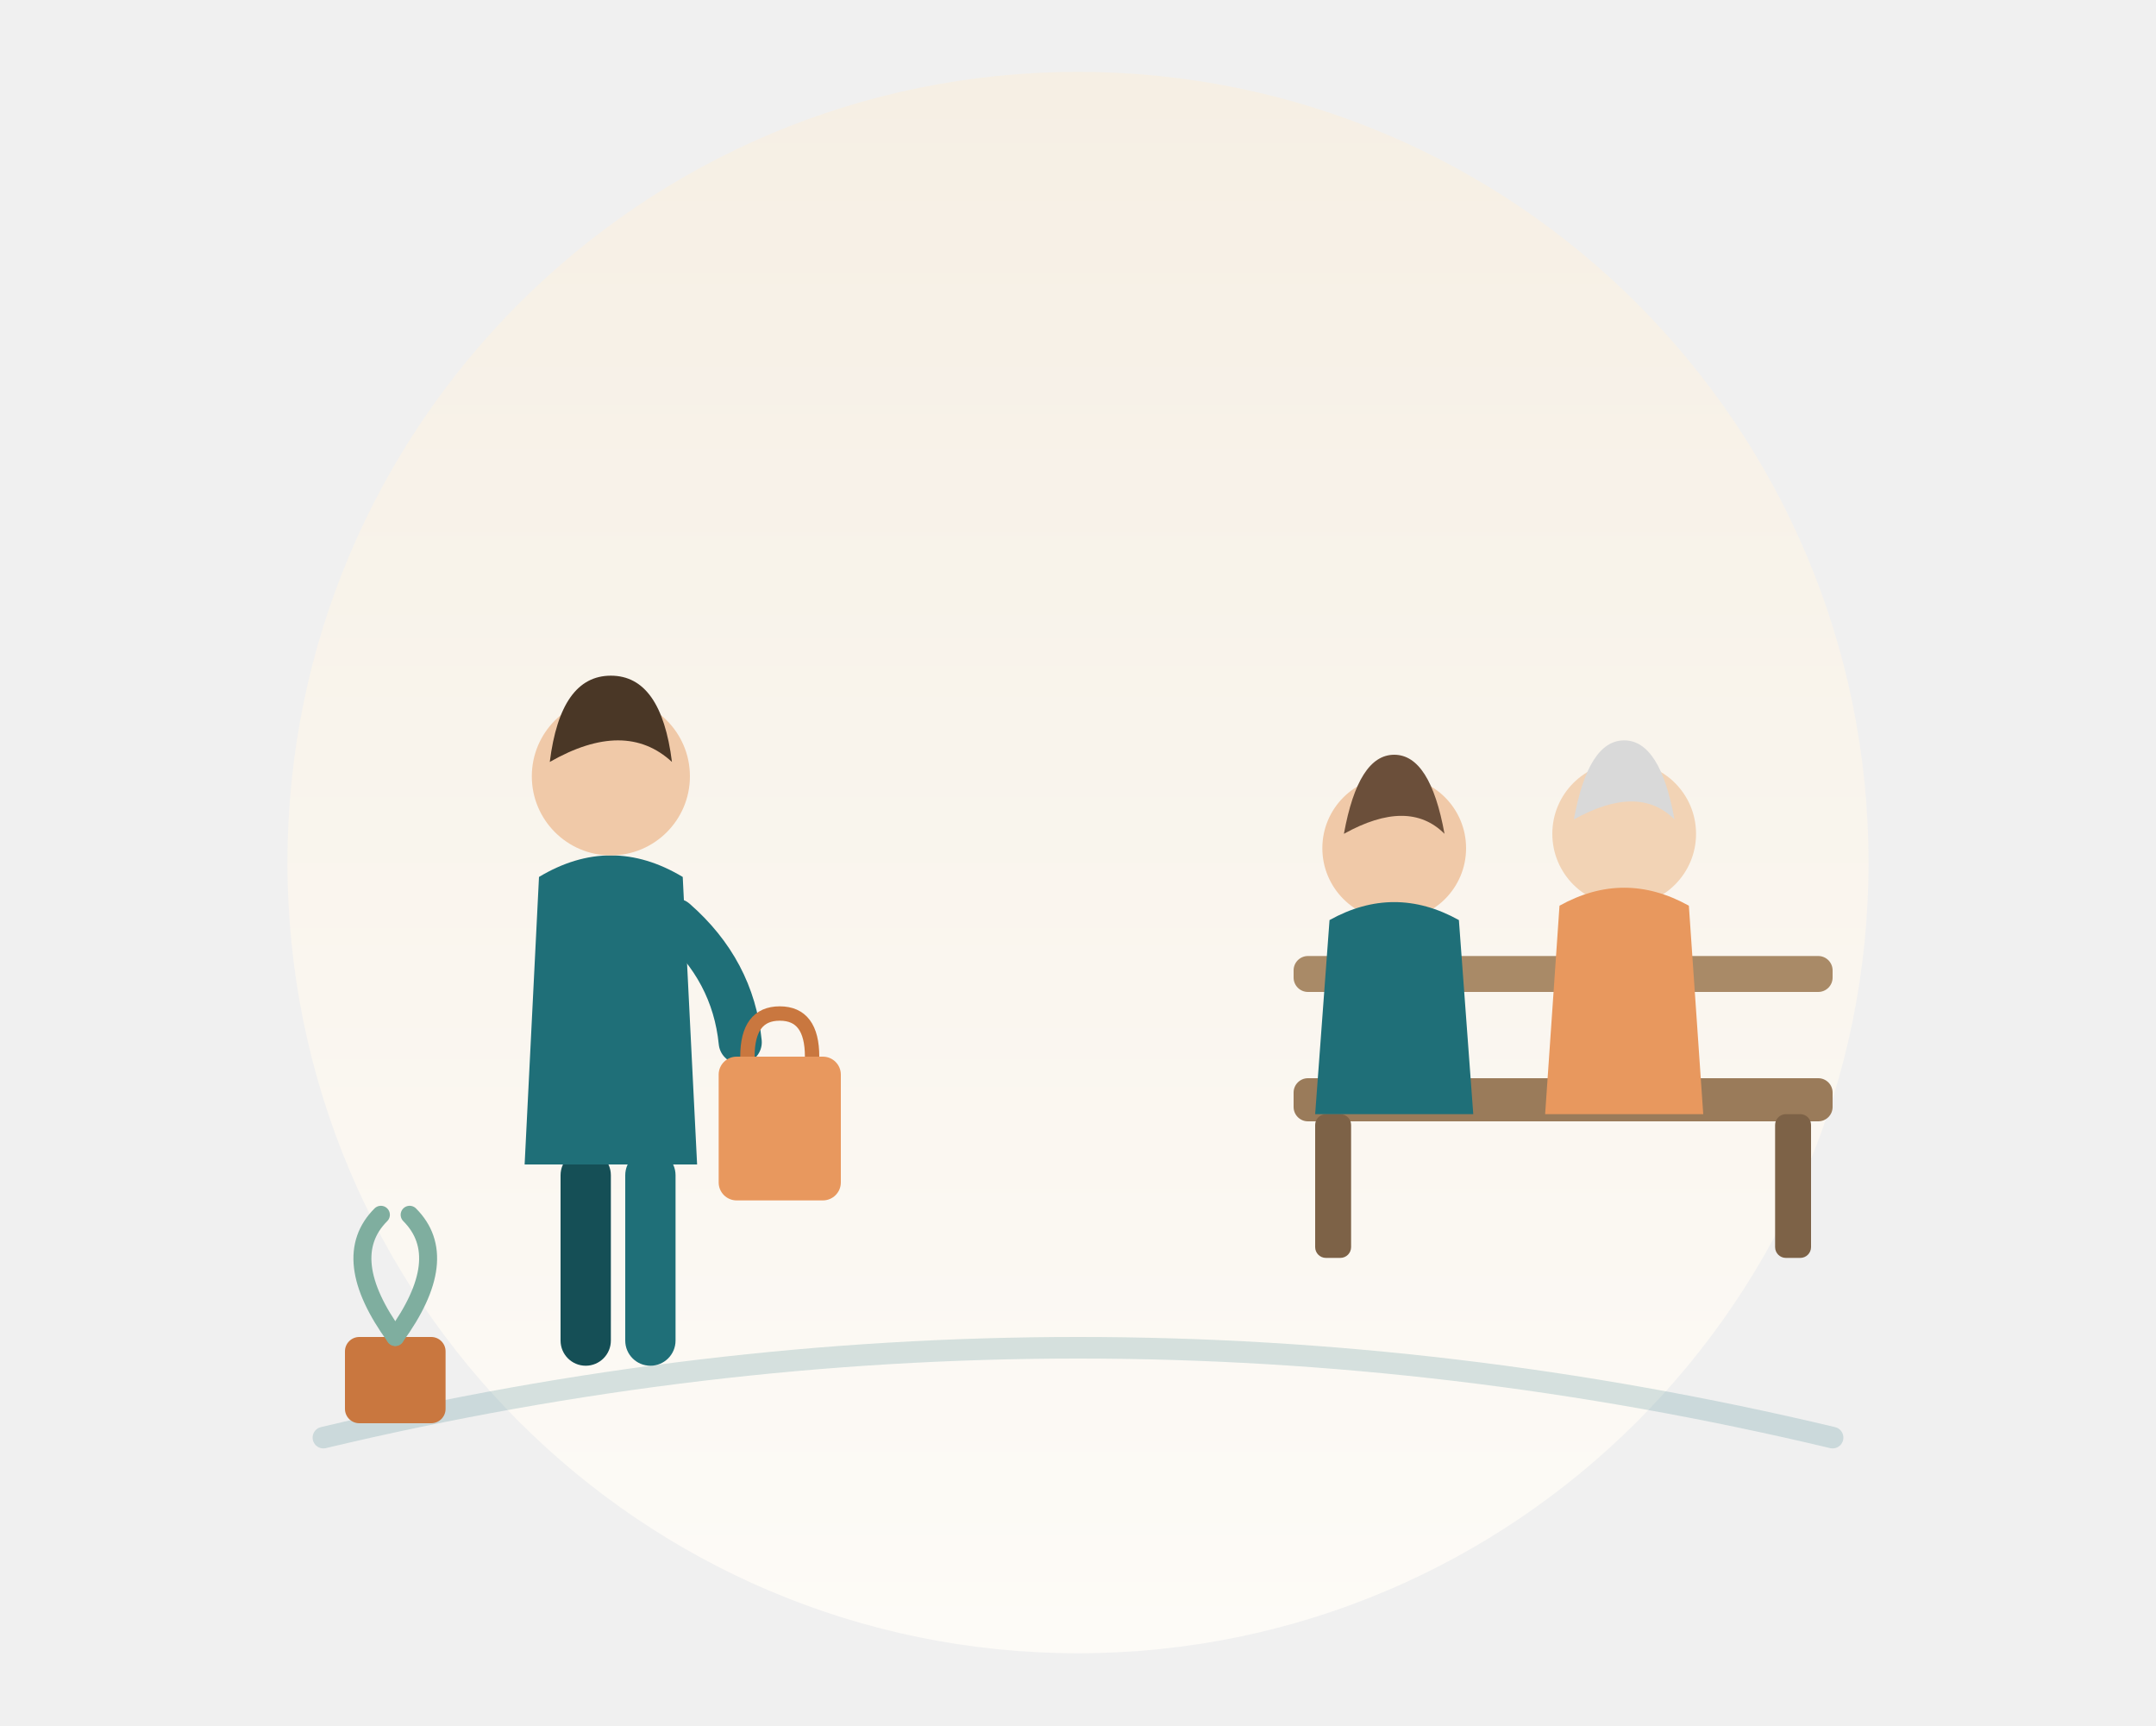
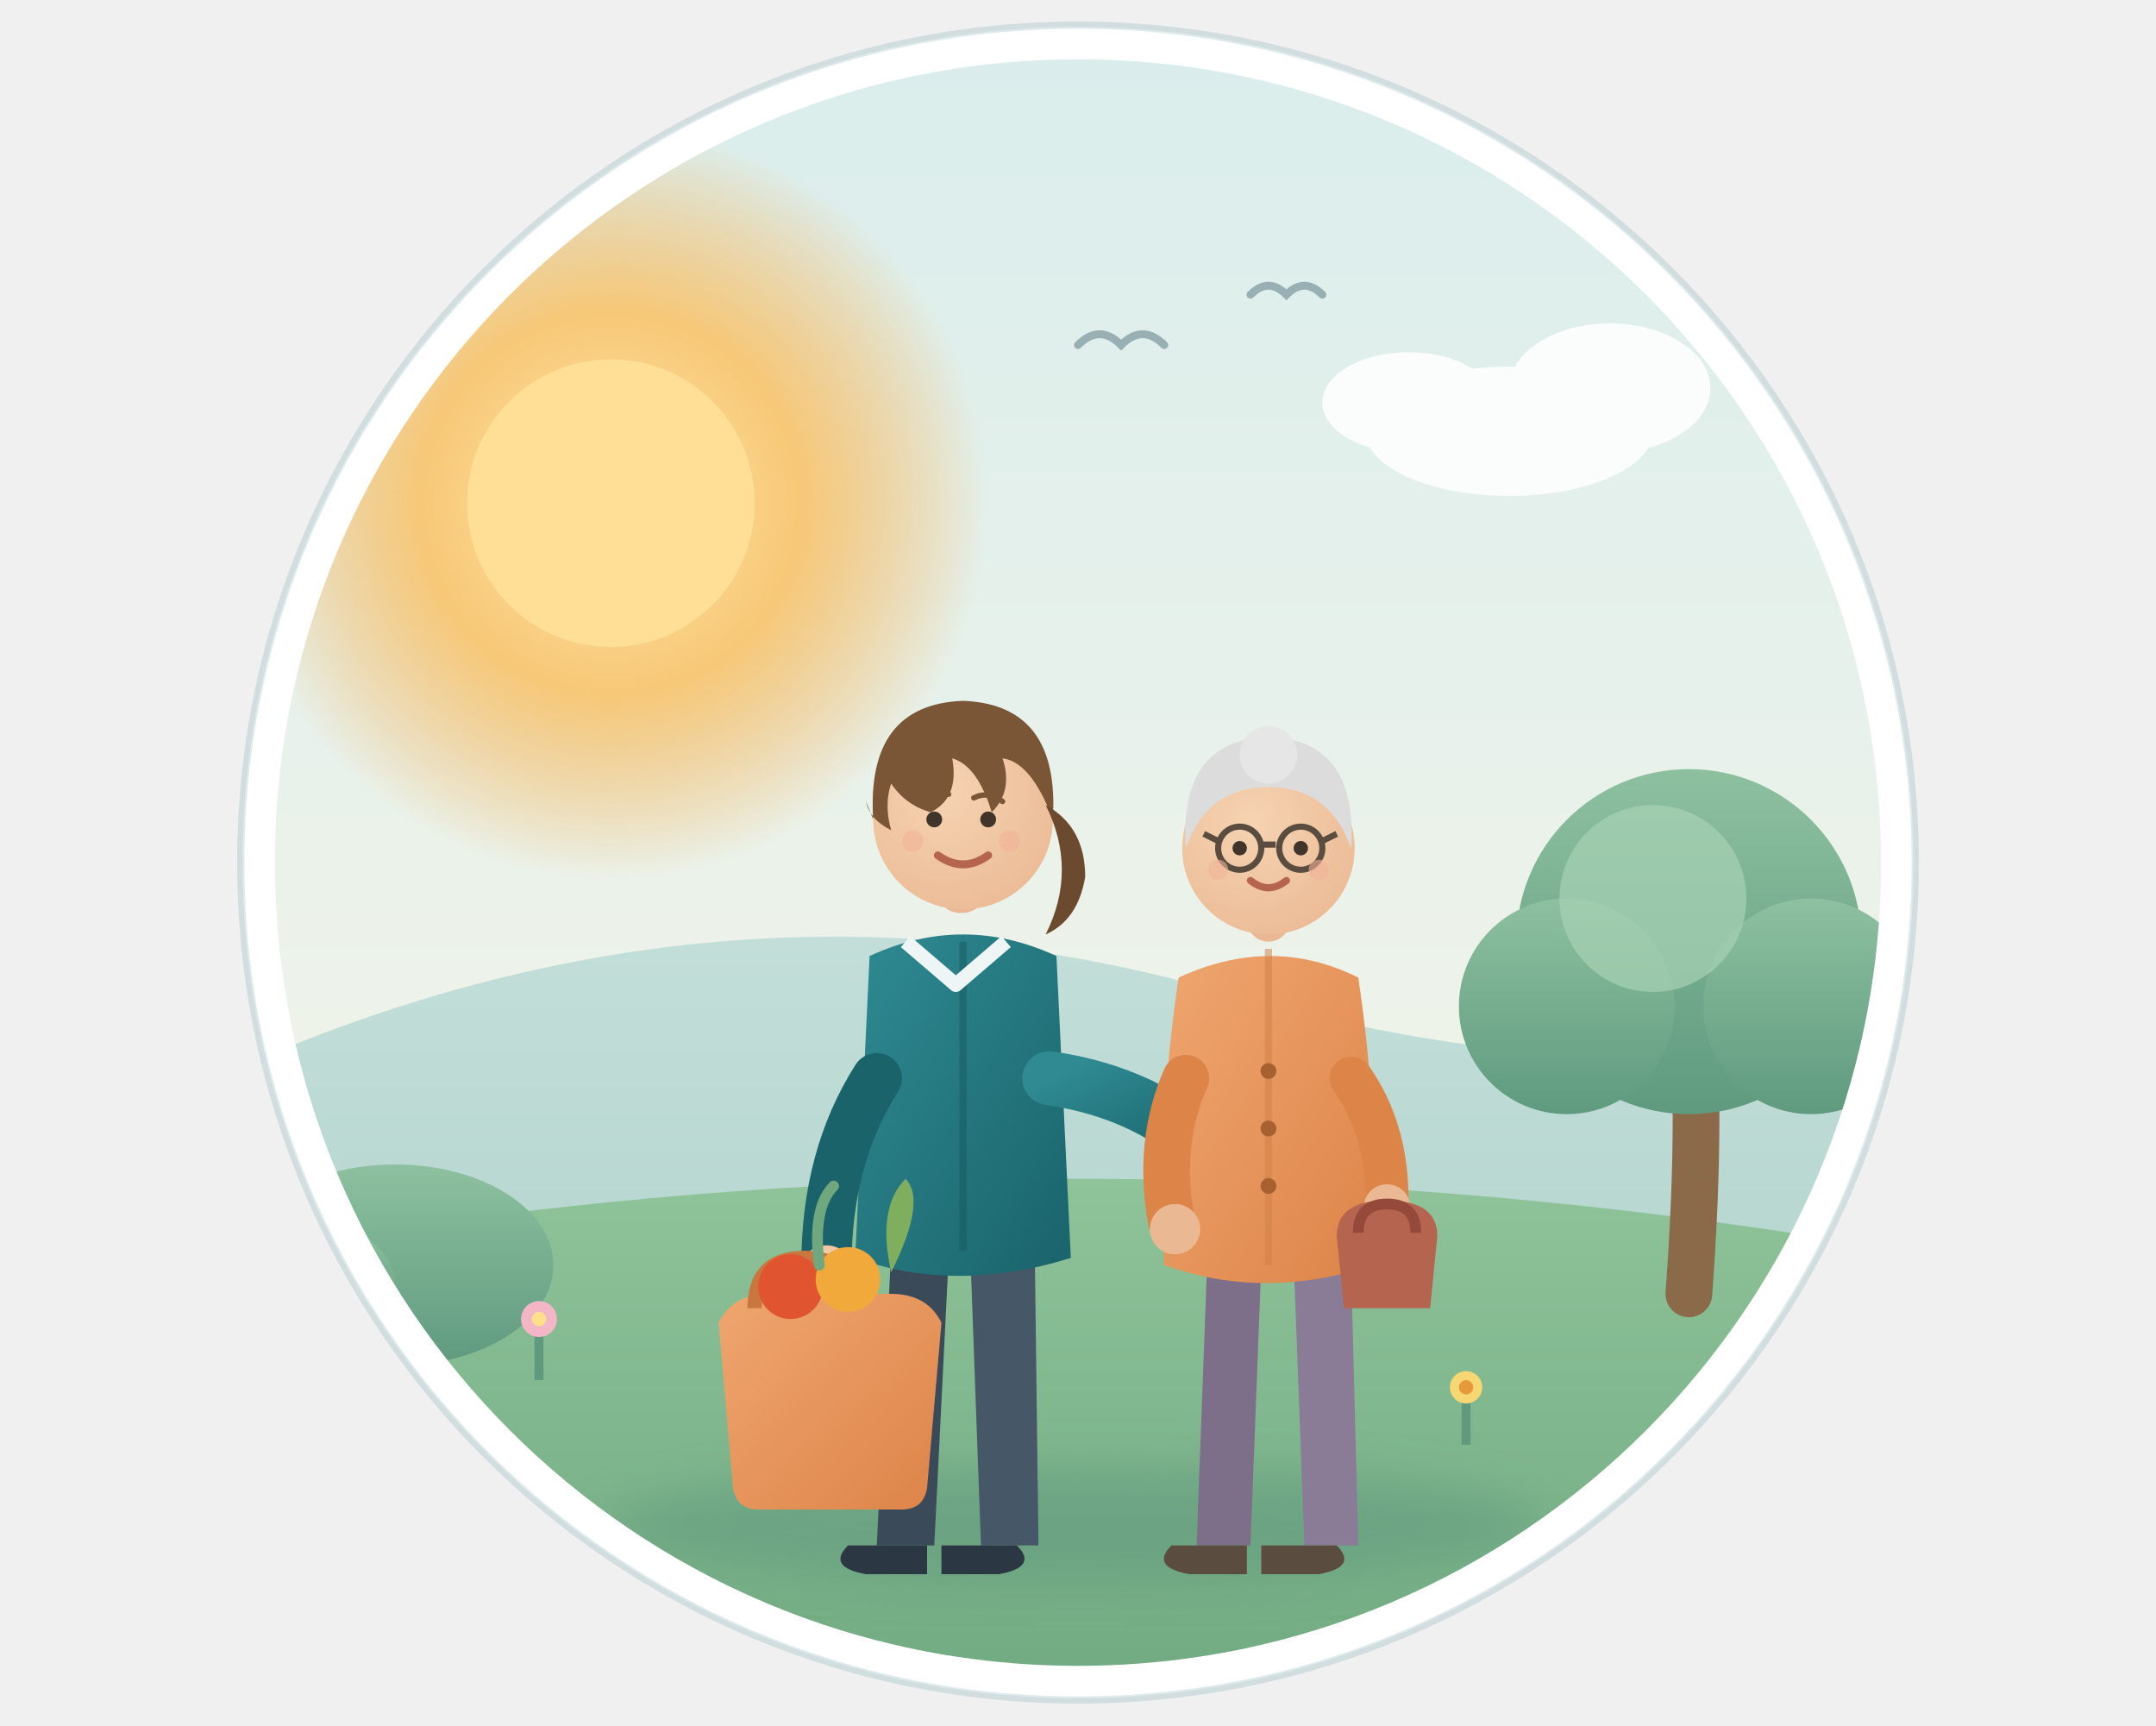
- <svg xmlns="http://www.w3.org/2000/svg" viewBox="0 0 600 480" role="img" aria-label="Unterstützung im Alltag: Einkaufen, Spaziergang und Zeit zu zweit">
+ <svg xmlns="http://www.w3.org/2000/svg" viewBox="0 0 600 480" role="img" aria-label="Betreuerin und Seniorin sitzen gemeinsam auf einer Parkbank mit Tee und Einkaufstasche">
  <defs>
-     <linearGradient id="bg3" x1="0" y1="0" x2="0" y2="1">
-       <stop offset="0" stop-color="#f6efe4" />
-       <stop offset="1" stop-color="#fdfbf7" />
+     <linearGradient id="l-sky" x1="0" y1="0" x2="0" y2="1">
+       <stop offset="0" stop-color="#d9edec" />
+       <stop offset="0.6" stop-color="#eef3ea" />
+       <stop offset="1" stop-color="#f7efe1" />
    </linearGradient>
+     <radialGradient id="l-sun" cx="0.5" cy="0.5" r="0.5">
+       <stop offset="0" stop-color="#ffe8b0" />
+       <stop offset="0.5" stop-color="#f7c877" />
+       <stop offset="1" stop-color="#f3b45e" stop-opacity="0" />
+     </radialGradient>
+     <linearGradient id="l-hill" x1="0" y1="0" x2="0" y2="1">
+       <stop offset="0" stop-color="#c3ded9" />
+       <stop offset="1" stop-color="#a6cdc2" />
+     </linearGradient>
+     <linearGradient id="l-grass" x1="0" y1="0" x2="0" y2="1">
+       <stop offset="0" stop-color="#8fc39a" />
+       <stop offset="1" stop-color="#6fa87f" />
+     </linearGradient>
+     <linearGradient id="l-foliage" x1="0" y1="0" x2="0" y2="1">
+       <stop offset="0" stop-color="#8dc09f" />
+       <stop offset="1" stop-color="#5f9a7f" />
+     </linearGradient>
+     <linearGradient id="l-wood" x1="0" y1="0" x2="0" y2="1">
+       <stop offset="0" stop-color="#b58a5f" />
+       <stop offset="1" stop-color="#98704a" />
+     </linearGradient>
+     <linearGradient id="l-teal" x1="0" y1="0" x2="1" y2="1">
+       <stop offset="0" stop-color="#2f8a92" />
+       <stop offset="1" stop-color="#1a636b" />
+     </linearGradient>
+     <linearGradient id="l-terra" x1="0" y1="0" x2="1" y2="1">
+       <stop offset="0" stop-color="#efa66f" />
+       <stop offset="1" stop-color="#dd8449" />
+     </linearGradient>
+     <radialGradient id="l-skin" cx="0.4" cy="0.35" r="0.8">
+       <stop offset="0" stop-color="#f6d3b2" />
+       <stop offset="1" stop-color="#eab892" />
+     </radialGradient>
+     <filter id="l-soft" x="-40%" y="-40%" width="180%" height="180%">
+       <feGaussianBlur stdDeviation="6" />
+     </filter>
+     <clipPath id="l-circle">
+       <circle cx="300" cy="240" r="228" />
+     </clipPath>
  </defs>
-   <circle cx="300" cy="240" r="220" fill="url(#bg3)" />
-   <path d="M90 400 Q300 350 510 400" fill="none" stroke="#1f6f78" stroke-width="6" opacity="0.18" stroke-linecap="round" />
-   <g transform="translate(360 300)">
-     <rect x="0" y="0" width="150" height="12" rx="4" fill="#9a7b5a" />
-     <rect x="0" y="-34" width="150" height="10" rx="4" fill="#a98a67" />
-     <rect x="6" y="10" width="10" height="40" rx="3" fill="#7d6247" />
-     <rect x="134" y="10" width="10" height="40" rx="3" fill="#7d6247" />
-   </g>
-   <g transform="translate(388 236)">
-     <circle cx="0" cy="0" r="20" fill="#f0c9a8" />
-     <path d="M-18 20 Q0 10 18 20 L22 74 L-22 74 Z" fill="#1f6f78" />
-     <path d="M-14 -4 Q-10 -26 0 -26 Q10 -26 14 -4 Q4 -14 -14 -4Z" fill="#6b4f3a" />
-   </g>
-   <g transform="translate(452 232)">
-     <circle cx="0" cy="0" r="20" fill="#f2d3b5" />
-     <path d="M-18 20 Q0 10 18 20 L22 78 L-22 78 Z" fill="#e8985e" />
-     <path d="M-14 -4 Q-10 -26 0 -26 Q10 -26 14 -4 Q4 -14 -14 -4Z" fill="#d9d9d9" />
-   </g>
-   <g transform="translate(170 250)">
-     <rect x="-14" y="70" width="14" height="60" rx="7" fill="#154f56" />
-     <rect x="4" y="70" width="14" height="60" rx="7" fill="#1f6f78" />
-     <path d="M-20 -6 Q0 -18 20 -6 L24 74 L-24 74 Z" fill="#1f6f78" />
-     <circle cx="0" cy="-34" r="22" fill="#f0c9a8" />
-     <path d="M-17 -38 Q-14 -62 0 -62 Q14 -62 17 -38 Q4 -50 -17 -38Z" fill="#4a3726" />
-     <path d="M18 6 Q34 20 36 40" stroke="#1f6f78" stroke-width="12" stroke-linecap="round" fill="none" />
-     <g transform="translate(30 44)">
-       <rect x="0" y="0" width="34" height="40" rx="5" fill="#e8985e" />
-       <path d="M8 0 Q8 -12 17 -12 Q26 -12 26 0" stroke="#c9773f" stroke-width="4" fill="none" />
+   <g clip-path="url(#l-circle)">
+     <rect x="60" y="0" width="480" height="480" fill="url(#l-sky)" />
+     <circle cx="170" cy="140" r="105" fill="url(#l-sun)" />
+     <circle cx="170" cy="140" r="40" fill="#ffdf95" />
+     <g fill="#ffffff" opacity="0.85">
+       <ellipse cx="420" cy="120" rx="40" ry="18" />
+       <ellipse cx="448" cy="108" rx="28" ry="18" />
+       <ellipse cx="392" cy="112" rx="24" ry="14" />
+     </g>
+     <g stroke="#5c7c86" stroke-width="2.2" fill="none" stroke-linecap="round" opacity="0.55">
+       <path d="M300 96 q6 -6 12 0 q6 -6 12 0" />
+       <path d="M348 82 q5 -5 10 0 q5 -5 10 0" />
+     </g>
+     <path d="M60 300 Q200 236 340 276 Q460 310 540 280 L540 480 L60 480 Z" fill="url(#l-hill)" />
+     <path d="M60 350 Q300 306 540 350 L540 480 L60 480 Z" fill="url(#l-grass)" />
+     <g>
+       <path d="M470 360 q4 -54 0 -88" stroke="#8a6a49" stroke-width="13" fill="none" stroke-linecap="round" />
+       <circle cx="470" cy="262" r="48" fill="url(#l-foliage)" />
+       <circle cx="436" cy="280" r="30" fill="url(#l-foliage)" />
+       <circle cx="504" cy="280" r="30" fill="url(#l-foliage)" />
+       <circle cx="460" cy="250" r="26" fill="#a7d2b4" opacity="0.7" />
+     </g>
+     <g fill="url(#l-foliage)">
+       <ellipse cx="110" cy="352" rx="44" ry="28" />
+       <ellipse cx="82" cy="358" rx="28" ry="20" />
+     </g>
+     <g>
+       <g transform="translate(150 384)">
+         <line x1="0" y1="0" x2="0" y2="-15" stroke="#5f9a7f" stroke-width="2.5" />
+         <circle cx="0" cy="-17" r="5" fill="#f2b6c6" />
+         <circle cx="0" cy="-17" r="2" fill="#ffe08a" />
+       </g>
+       <g transform="translate(408 402)">
+         <line x1="0" y1="0" x2="0" y2="-14" stroke="#5f9a7f" stroke-width="2.5" />
+         <circle cx="0" cy="-16" r="4.5" fill="#f7d774" />
+         <circle cx="0" cy="-16" r="2" fill="#e79a3c" />
+       </g>
+     </g>
+     <ellipse cx="300" cy="424" rx="130" ry="16" fill="#3f7a6f" opacity="0.25" filter="url(#l-soft)" />
+     <g>
+       <path d="M248 348 l-4 82 h16 l4 -80 Z" fill="#3a4a58" />
+       <path d="M270 348 l3 82 h16 l-1 -80 Z" fill="#465767" />
+       <path d="M236 430 q-6 6 5 8 h17 v-8 Z" fill="#2b3742" />
+       <path d="M283 430 q6 6 -5 8 h-16 v-8 Z" fill="#2b3742" />
+       <path d="M242 266 q26 -12 52 0 l4 84 q-32 10 -60 0 Z" fill="url(#l-teal)" />
+       <path d="M268 262 v86" stroke="#16545c" stroke-width="2" opacity="0.45" />
+       <path d="M252 262 l14 12 l14 -12" fill="none" stroke="#eef6f5" stroke-width="4" stroke-linejoin="round" />
+       <path d="M292 300 q28 4 46 22" stroke="url(#l-teal)" stroke-width="15" fill="none" stroke-linecap="round" />
+       <circle cx="338" cy="322" r="8" fill="url(#l-skin)" />
+       <path d="M244 300 q-14 22 -14 52" stroke="#1a636b" stroke-width="14" fill="none" stroke-linecap="round" />
+       <circle cx="230" cy="354" r="7.5" fill="url(#l-skin)" />
+       <rect x="261" y="240" width="13" height="14" rx="6" fill="#eab892" />
+       <circle cx="268" cy="228" r="25" fill="url(#l-skin)" />
+       <path d="M243 228 q-2 -32 25 -33 q27 1 25 33 q-6 -16 -14 -17 q3 9 -3 15 q-4 -13 -11 -15 q2 11 -6 15 q-7 -2 -11 -8 q-2 6 0 13 q-6 -3 -7 -8 Z" fill="#7a5636" />
+       <path d="M291 224 q9 18 0 36 q9 -4 11 -16 q0 -14 -11 -20 Z" fill="#6b4a2f" />
+       <circle cx="260" cy="228" r="2.2" fill="#41352b" />
+       <circle cx="275" cy="228" r="2.2" fill="#41352b" />
+       <path d="M256 222 q4 -3 8 -1 M271 222 q4 -2 8 1" stroke="#7a5636" stroke-width="1.5" fill="none" stroke-linecap="round" />
+       <path d="M261 238 q7 5 14 0" fill="none" stroke="#b5654f" stroke-width="2.2" stroke-linecap="round" />
+       <circle cx="254" cy="234" r="3" fill="#f2b39a" opacity="0.6" />
+       <circle cx="281" cy="234" r="3" fill="#f2b39a" opacity="0.6" />
+     </g>
+     <g>
+       <path d="M336 350 l-3 80 h15 l3 -78 Z" fill="#7d6f8a" />
+       <path d="M360 350 l3 80 h15 l-2 -78 Z" fill="#8a7c96" />
+       <path d="M326 430 q-6 6 5 8 h16 v-8 Z" fill="#5a4d3f" />
+       <path d="M372 430 q6 6 -5 8 h-16 v-8 Z" fill="#5a4d3f" />
+       <path d="M328 272 q26 -12 50 0 q6 40 4 80 q-30 10 -58 0 q-2 -40 4 -80 Z" fill="url(#l-terra)" />
+       <path d="M353 264 v88" stroke="#cf7f45" stroke-width="2" opacity="0.5" />
+       <circle cx="353" cy="298" r="2.2" fill="#a7602f" />
+       <circle cx="353" cy="314" r="2.2" fill="#a7602f" />
+       <circle cx="353" cy="330" r="2.2" fill="#a7602f" />
+       <path d="M330 300 q-8 18 -4 40" stroke="#dd8449" stroke-width="13" fill="none" stroke-linecap="round" />
+       <circle cx="327" cy="342" r="7" fill="#eab892" />
+       <path d="M376 300 q10 14 10 34" stroke="#dd8449" stroke-width="12" fill="none" stroke-linecap="round" />
+       <circle cx="386" cy="336" r="6.5" fill="#eab892" />
+       <g transform="translate(386 344)">
+         <path d="M-14 0 q0 -10 14 -10 q14 0 14 10 l-2 20 h-24 Z" fill="#b5654f" />
+         <path d="M-8 -1 q0 -8 8 -8 q8 0 8 8" fill="none" stroke="#94493a" stroke-width="3" />
+       </g>
+       <rect x="347" y="248" width="12" height="14" rx="6" fill="#eab892" />
+       <circle cx="353" cy="236" r="24" fill="url(#l-skin)" />
+       <path d="M330 236 q-2 -30 23 -31 q25 1 23 31 q-6 -17 -23 -17 q-17 0 -23 17 Z" fill="#dcdcdc" />
+       <circle cx="353" cy="210" r="8" fill="#e6e6e6" />
+       <g stroke="#5a4d3f" stroke-width="1.7" fill="none">
+         <circle cx="345" cy="236" r="6" />
+         <circle cx="362" cy="236" r="6" />
+         <path d="M351 235 h4" />
+         <path d="M339 234 l-4 -2 M368 234 l4 -2" />
+       </g>
+       <circle cx="345" cy="236" r="2" fill="#41352b" />
+       <circle cx="362" cy="236" r="2" fill="#41352b" />
+       <path d="M348 245 q5 4 10 0" fill="none" stroke="#b5654f" stroke-width="2" stroke-linecap="round" />
+       <circle cx="339" cy="242" r="2.8" fill="#f2b39a" opacity="0.6" />
+       <circle cx="367" cy="242" r="2.8" fill="#f2b39a" opacity="0.6" />
+     </g>
+     <g transform="translate(200 360)">
+       <path d="M0 8 q4 -8 14 -8 h34 q10 0 14 8 l-4 46 q-1 6 -7 6 h-40 q-6 0 -7 -6 Z" fill="url(#l-terra)" />
+       <path d="M10 4 q0 -14 14 -14 q14 0 14 14" fill="none" stroke="#c9773f" stroke-width="4" />
+       <circle cx="20" cy="-2" r="9" fill="#e0552f" />
+       <circle cx="36" cy="-4" r="9" fill="#f0a93a" />
+       <path d="M48 -6 q10 -20 4 -26 q-8 8 -4 26" fill="#7fae5f" />
+       <path d="M28 -8 q-2 -16 4 -22" stroke="#6fa87f" stroke-width="3" fill="none" stroke-linecap="round" />
    </g>
  </g>
-   <g transform="translate(110 372)">
-     <rect x="-14" y="0" width="28" height="24" rx="4" fill="#c9773f" />
-     <path d="M0 0 Q-16 -22 -4 -34" stroke="#7fae9f" stroke-width="5" fill="none" stroke-linecap="round" />
-     <path d="M0 0 Q16 -22 4 -34" stroke="#7fae9f" stroke-width="5" fill="none" stroke-linecap="round" />
-   </g>
+   <circle cx="300" cy="240" r="228" fill="none" stroke="#ffffff" stroke-width="9" />
+   <circle cx="300" cy="240" r="233" fill="none" stroke="#1f6f78" stroke-width="2" opacity="0.15" />
</svg>
